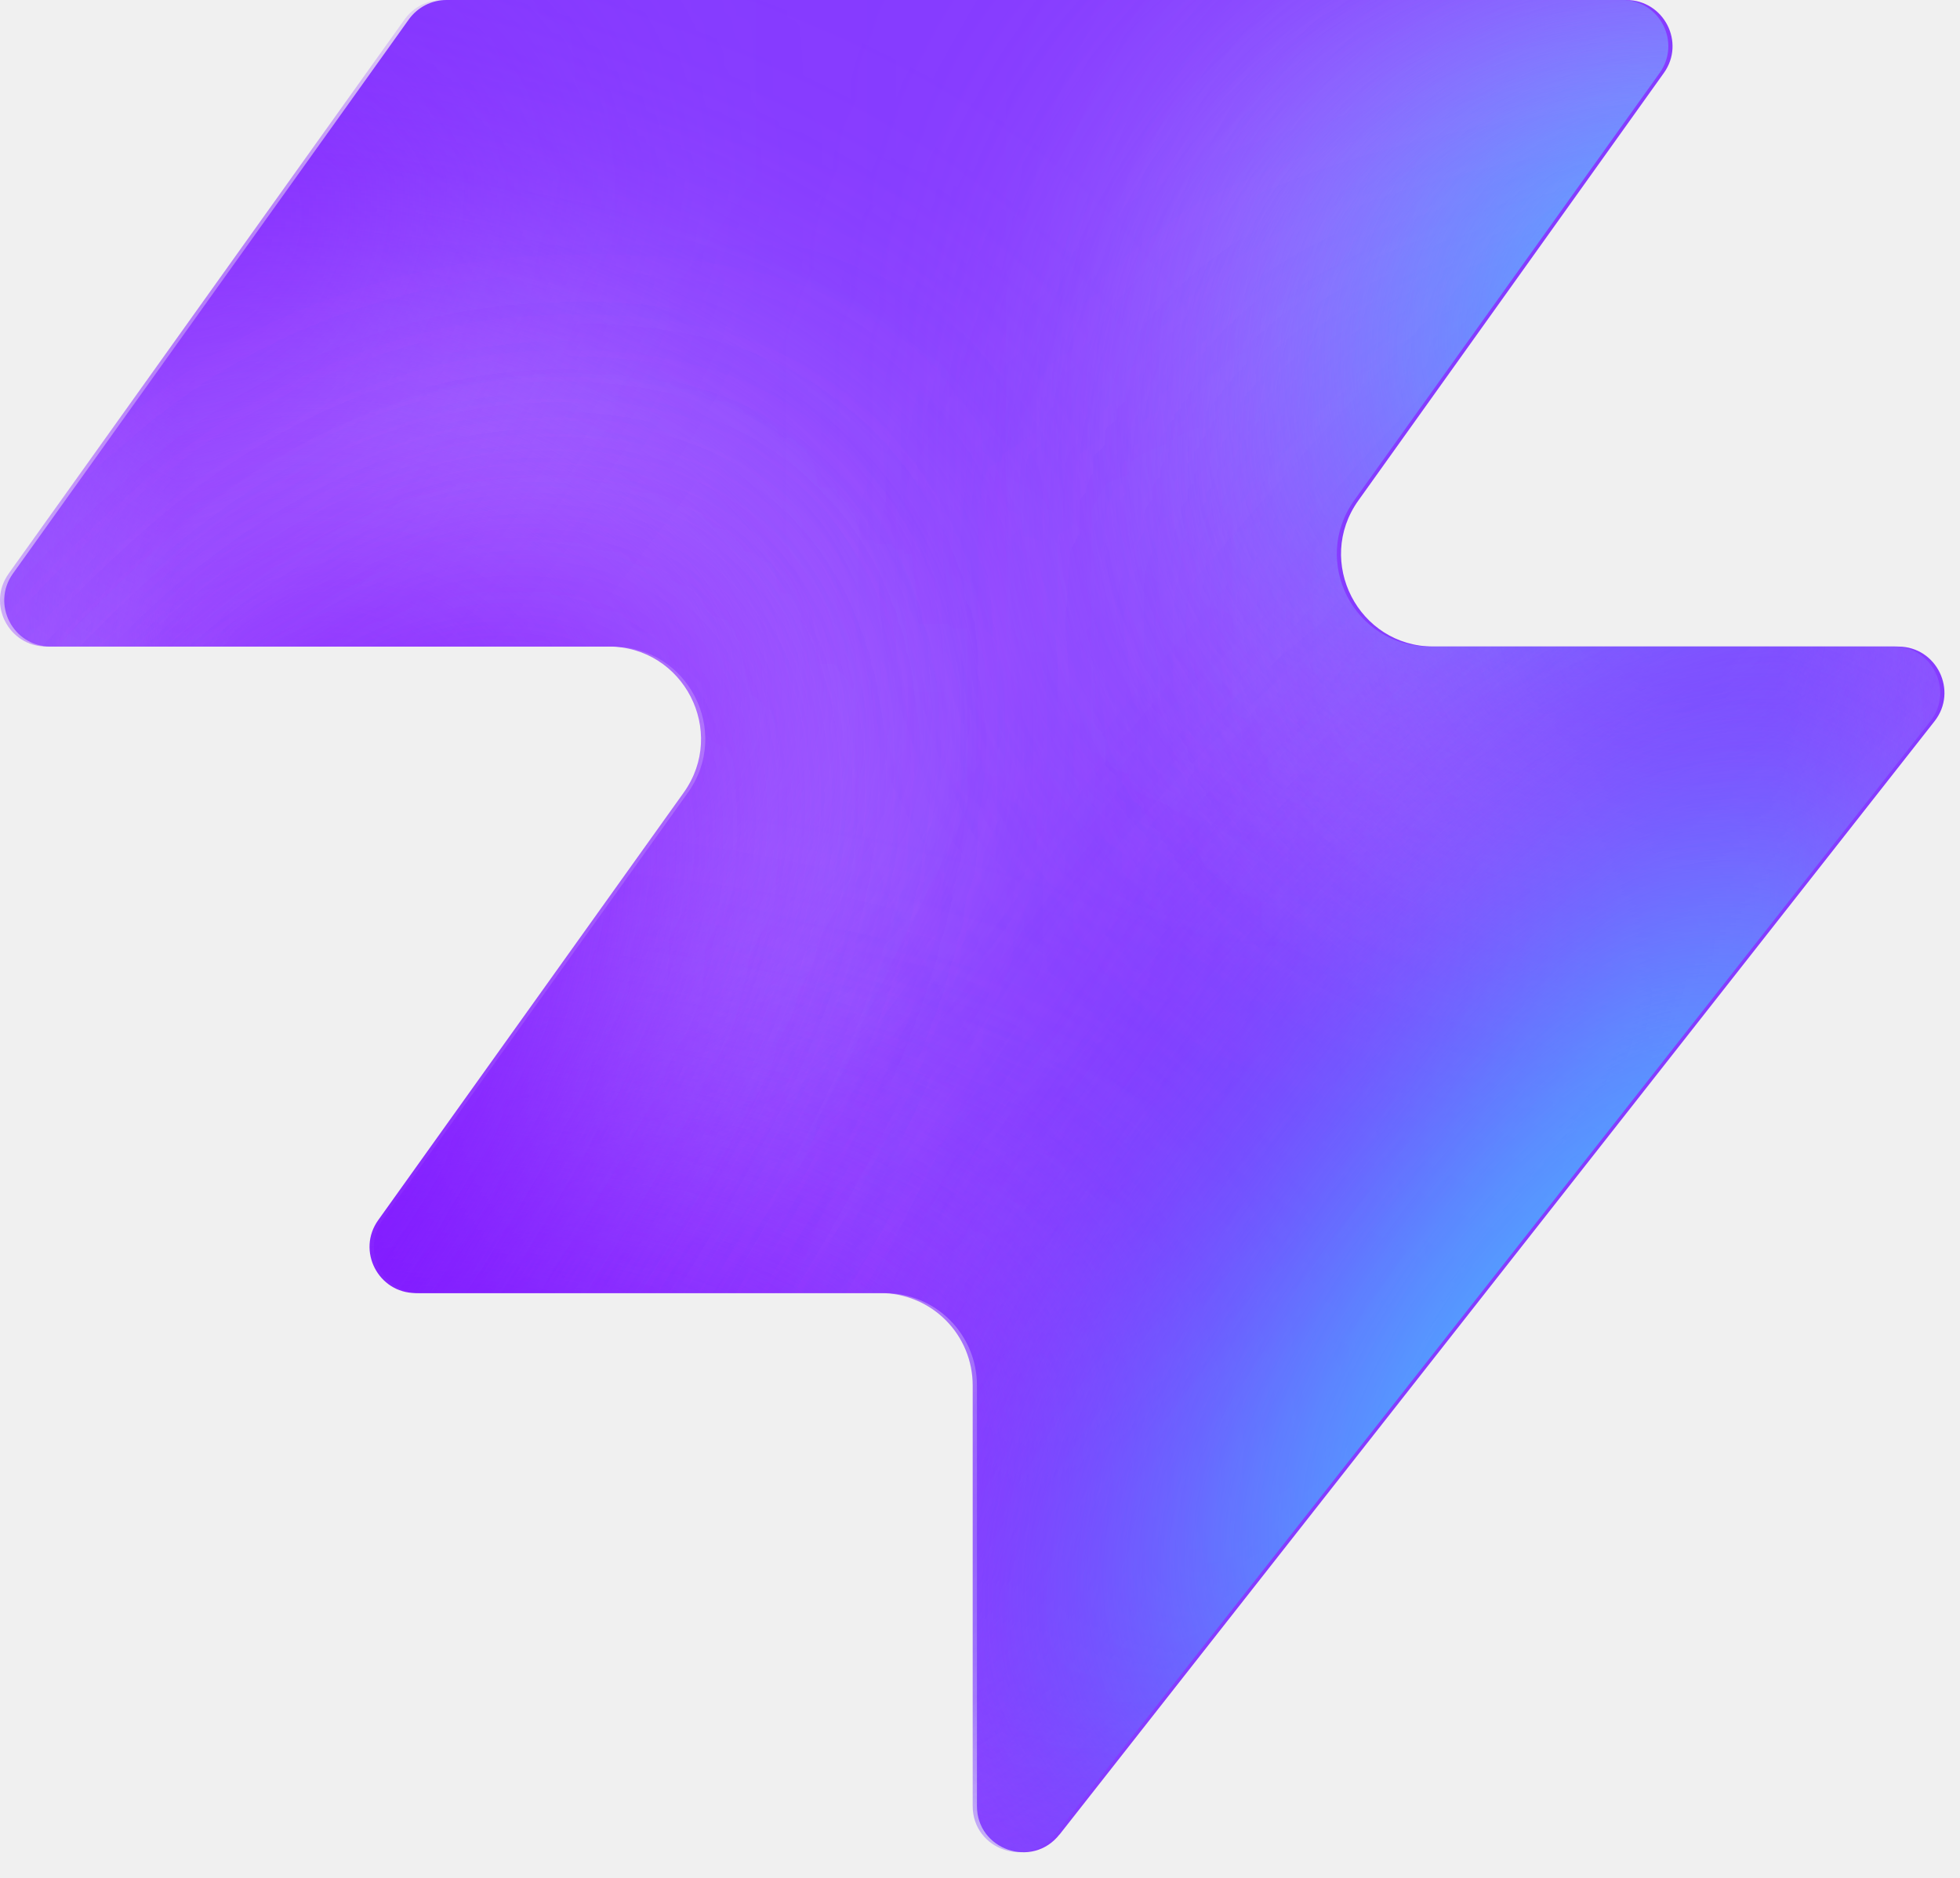
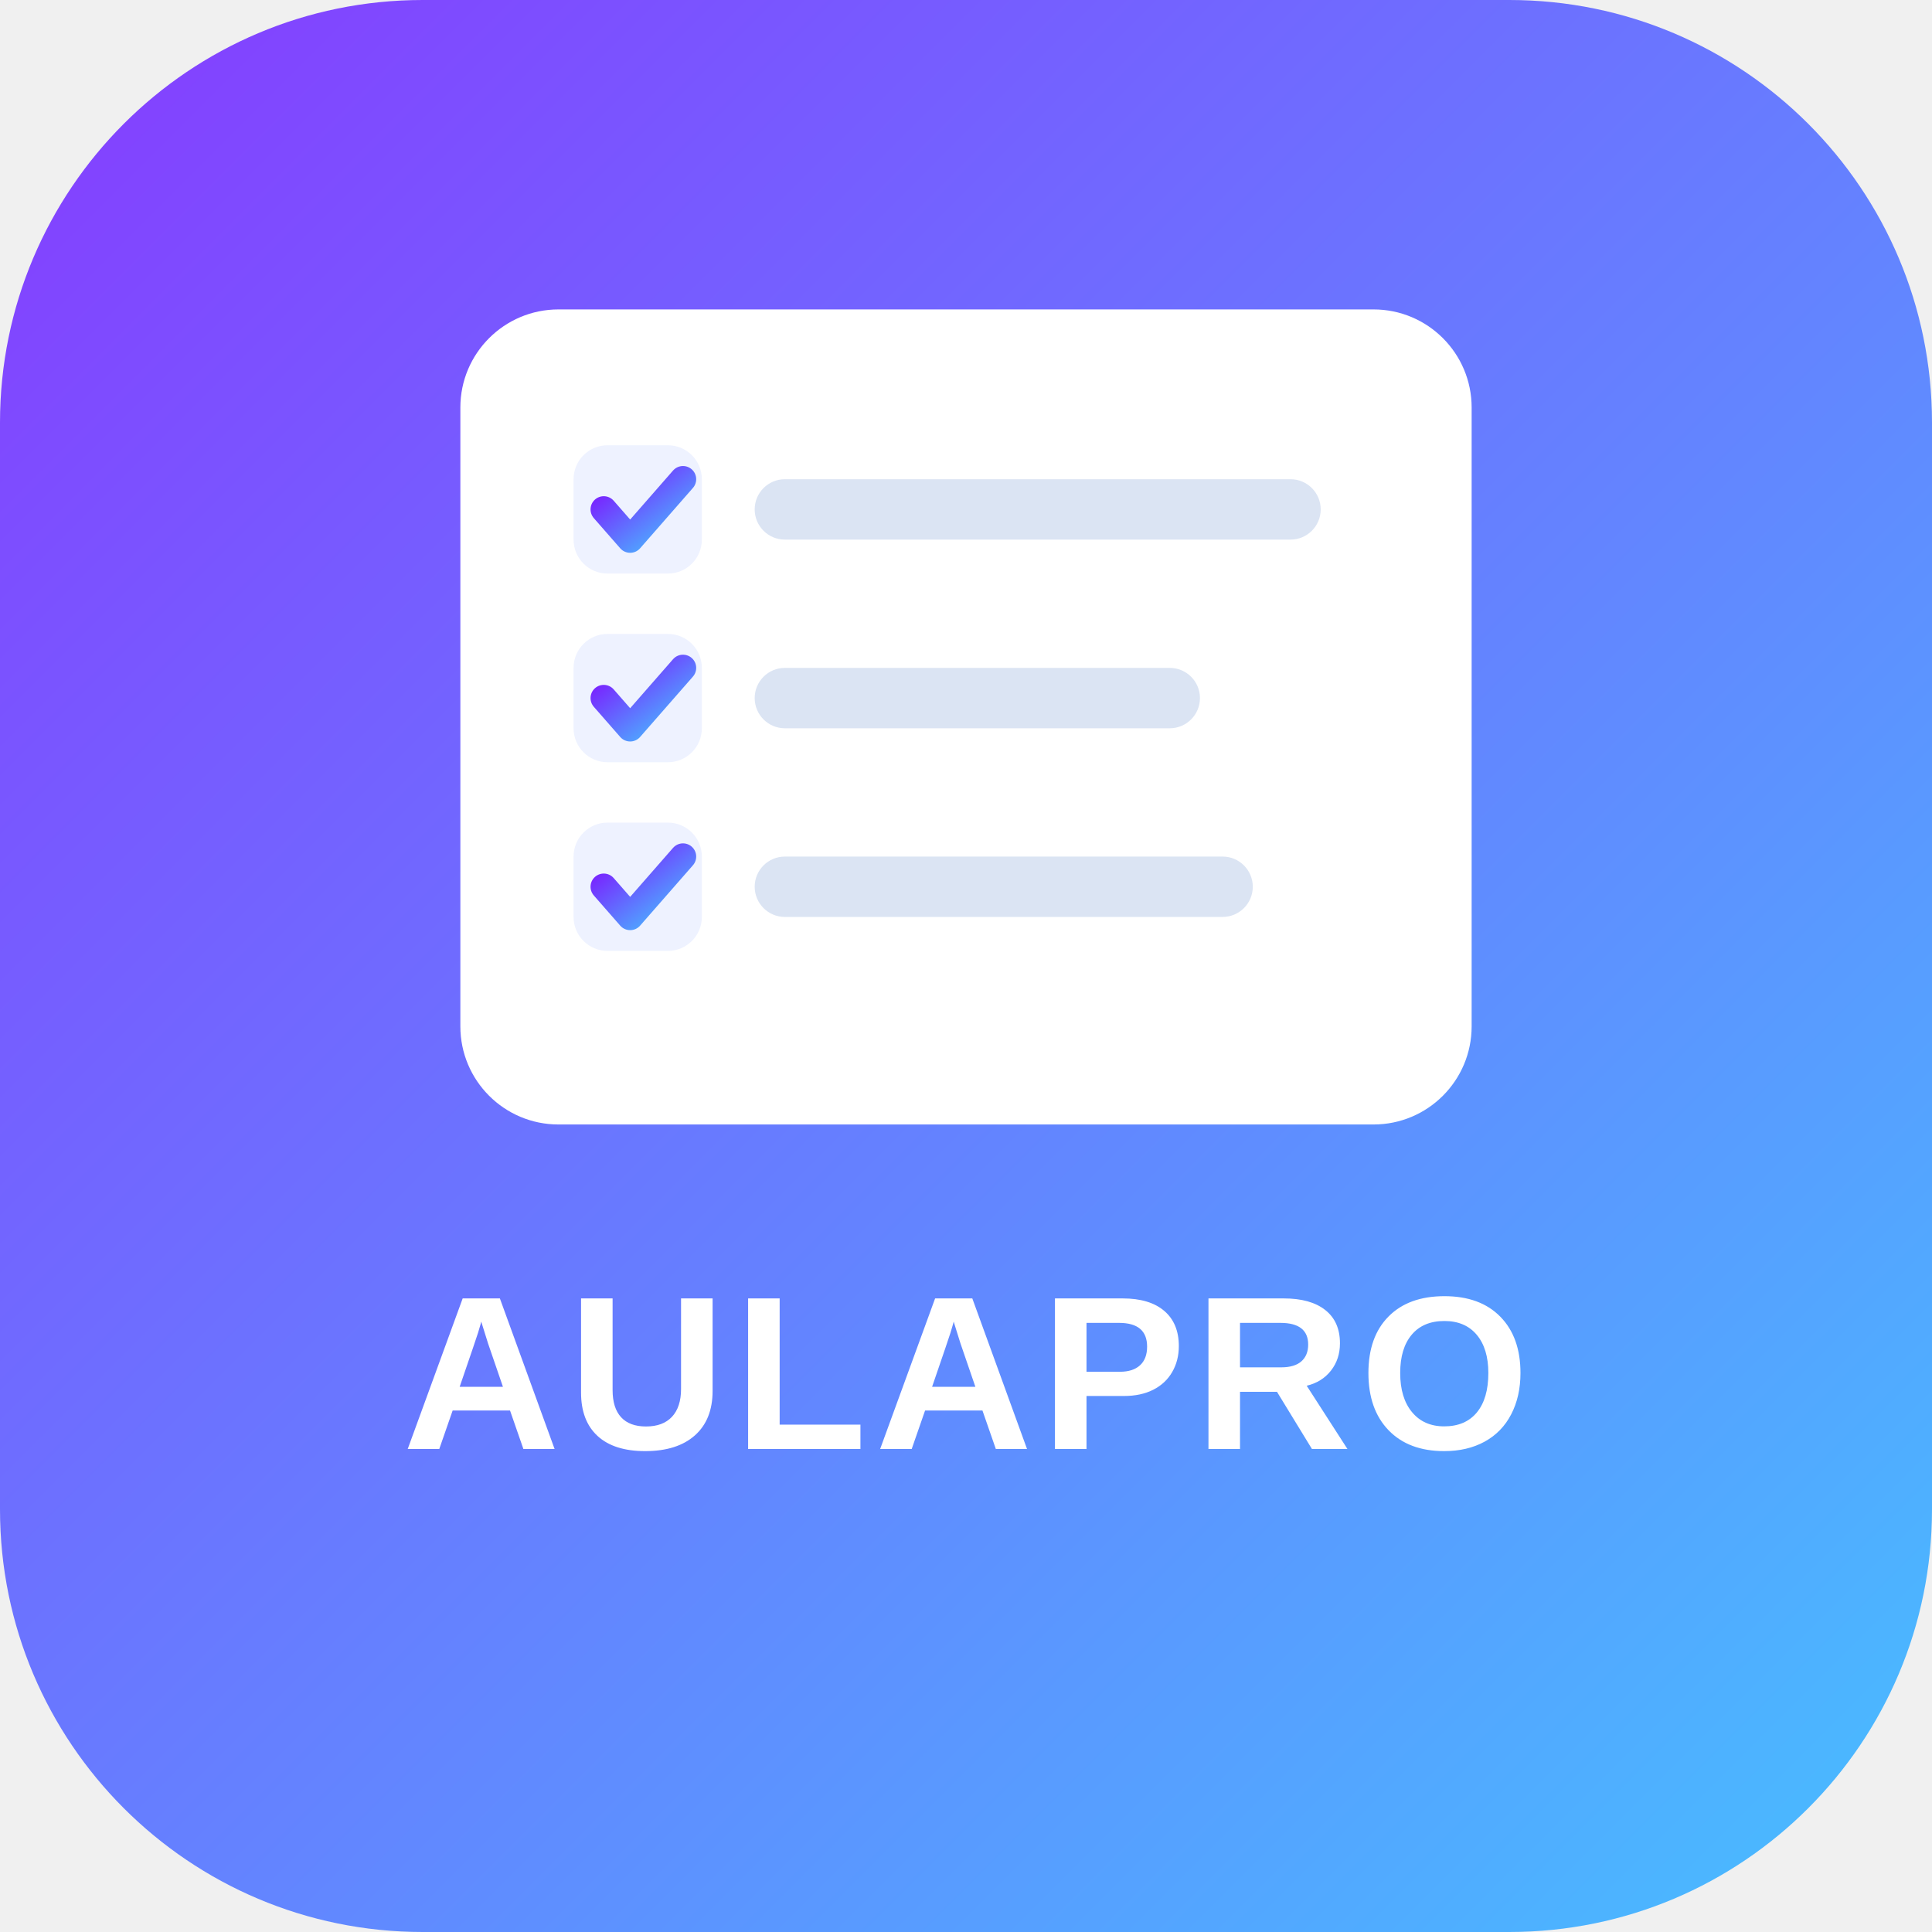
- <svg xmlns="http://www.w3.org/2000/svg" width="48" height="46" fill="none" viewBox="0 0 48 46">
-   <path fill="#863bff" d="M25.946 44.938c-.664.845-2.021.375-2.021-.698V33.937a2.26 2.26 0 0 0-2.262-2.262H10.287c-.92 0-1.456-1.04-.92-1.788l7.48-10.471c1.07-1.497 0-3.578-1.842-3.578H1.237c-.92 0-1.456-1.04-.92-1.788L10.013.474c.214-.297.556-.474.92-.474h28.894c.92 0 1.456 1.04.92 1.788l-7.48 10.471c-1.07 1.498 0 3.579 1.842 3.579h11.377c.943 0 1.473 1.088.89 1.83L25.947 44.94z" style="fill:#863bff;fill:color(display-p3 .525 .23 1);fill-opacity:1" />
-   <mask id="a" width="48" height="46" x="0" y="0" maskUnits="userSpaceOnUse" style="mask-type:alpha">
-     <path fill="#000" d="M25.842 44.938c-.664.844-2.021.375-2.021-.698V33.937a2.26 2.26 0 0 0-2.262-2.262H10.183c-.92 0-1.456-1.04-.92-1.788l7.48-10.471c1.07-1.498 0-3.579-1.842-3.579H1.133c-.92 0-1.456-1.04-.92-1.787L9.91.473c.214-.297.556-.474.92-.474h28.894c.92 0 1.456 1.04.92 1.788l-7.48 10.471c-1.07 1.498 0 3.578 1.842 3.578h11.377c.943 0 1.473 1.088.89 1.832L25.843 44.94z" style="fill:#000;fill-opacity:1" />
-   </mask>
-   <g mask="url(#a)">
-     <g filter="url(#b)">
-       <ellipse cx="5.508" cy="14.704" fill="#ede6ff" rx="5.508" ry="14.704" style="fill:#ede6ff;fill:color(display-p3 .927 .903 1);fill-opacity:1" transform="matrix(.00324 1 1 -.00324 -4.47 31.516)" />
-     </g>
-     <g filter="url(#c)">
-       <ellipse cx="10.399" cy="29.851" fill="#ede6ff" rx="10.399" ry="29.851" style="fill:#ede6ff;fill:color(display-p3 .927 .903 1);fill-opacity:1" transform="matrix(.00324 1 1 -.00324 -39.328 7.883)" />
-     </g>
-     <g filter="url(#d)">
-       <ellipse cx="5.508" cy="30.487" fill="#7e14ff" rx="5.508" ry="30.487" style="fill:#7e14ff;fill:color(display-p3 .492 .077 1);fill-opacity:1" transform="rotate(89.814 -25.913 -14.639)scale(1 -1)" />
-     </g>
-     <g filter="url(#e)">
-       <ellipse cx="5.508" cy="30.599" fill="#7e14ff" rx="5.508" ry="30.599" style="fill:#7e14ff;fill:color(display-p3 .492 .077 1);fill-opacity:1" transform="rotate(89.814 -32.644 -3.334)scale(1 -1)" />
-     </g>
-     <g filter="url(#f)">
-       <ellipse cx="5.508" cy="30.599" fill="#7e14ff" rx="5.508" ry="30.599" style="fill:#7e14ff;fill:color(display-p3 .492 .077 1);fill-opacity:1" transform="matrix(.00324 1 1 -.00324 -34.34 30.47)" />
-     </g>
-     <g filter="url(#g)">
-       <ellipse cx="14.072" cy="22.078" fill="#ede6ff" rx="14.072" ry="22.078" style="fill:#ede6ff;fill:color(display-p3 .927 .903 1);fill-opacity:1" transform="rotate(93.35 24.506 48.493)scale(-1 1)" />
-     </g>
-     <g filter="url(#h)">
-       <ellipse cx="3.47" cy="21.501" fill="#7e14ff" rx="3.47" ry="21.501" style="fill:#7e14ff;fill:color(display-p3 .492 .077 1);fill-opacity:1" transform="rotate(89.009 28.708 47.59)scale(-1 1)" />
-     </g>
-     <g filter="url(#i)">
-       <ellipse cx="3.47" cy="21.501" fill="#7e14ff" rx="3.47" ry="21.501" style="fill:#7e14ff;fill:color(display-p3 .492 .077 1);fill-opacity:1" transform="rotate(89.009 28.708 47.59)scale(-1 1)" />
-     </g>
-     <g filter="url(#j)">
-       <ellipse cx=".387" cy="8.972" fill="#7e14ff" rx="4.407" ry="29.108" style="fill:#7e14ff;fill:color(display-p3 .492 .077 1);fill-opacity:1" transform="rotate(39.51 .387 8.972)" />
-     </g>
-     <g filter="url(#k)">
-       <ellipse cx="47.523" cy="-6.092" fill="#7e14ff" rx="4.407" ry="29.108" style="fill:#7e14ff;fill:color(display-p3 .492 .077 1);fill-opacity:1" transform="rotate(37.892 47.523 -6.092)" />
-     </g>
-     <g filter="url(#l)">
-       <ellipse cx="41.412" cy="6.333" fill="#47bfff" rx="5.971" ry="9.665" style="fill:#47bfff;fill:color(display-p3 .28 .748 1);fill-opacity:1" transform="rotate(37.892 41.412 6.333)" />
-     </g>
-     <g filter="url(#m)">
-       <ellipse cx="-1.879" cy="38.332" fill="#7e14ff" rx="4.407" ry="29.108" style="fill:#7e14ff;fill:color(display-p3 .492 .077 1);fill-opacity:1" transform="rotate(37.892 -1.88 38.332)" />
-     </g>
-     <g filter="url(#n)">
-       <ellipse cx="-1.879" cy="38.332" fill="#7e14ff" rx="4.407" ry="29.108" style="fill:#7e14ff;fill:color(display-p3 .492 .077 1);fill-opacity:1" transform="rotate(37.892 -1.88 38.332)" />
-     </g>
-     <g filter="url(#o)">
-       <ellipse cx="35.651" cy="29.907" fill="#7e14ff" rx="4.407" ry="29.108" style="fill:#7e14ff;fill:color(display-p3 .492 .077 1);fill-opacity:1" transform="rotate(37.892 35.651 29.907)" />
-     </g>
-     <g filter="url(#p)">
-       <ellipse cx="38.418" cy="32.4" fill="#47bfff" rx="5.971" ry="15.297" style="fill:#47bfff;fill:color(display-p3 .28 .748 1);fill-opacity:1" transform="rotate(37.892 38.418 32.4)" />
-     </g>
-   </g>
+ <svg xmlns="http://www.w3.org/2000/svg" width="512" height="512" viewBox="0 0 512 512" fill="none">
  <defs>
-     <filter id="b" width="60.045" height="41.654" x="-19.77" y="16.149" color-interpolation-filters="sRGB" filterUnits="userSpaceOnUse">
-       <feFlood flood-opacity="0" result="BackgroundImageFix" />
-       <feBlend in="SourceGraphic" in2="BackgroundImageFix" result="shape" />
-       <feGaussianBlur result="effect1_foregroundBlur_2002_17158" stdDeviation="7.659" />
-     </filter>
-     <filter id="c" width="90.34" height="51.437" x="-54.613" y="-7.533" color-interpolation-filters="sRGB" filterUnits="userSpaceOnUse">
-       <feFlood flood-opacity="0" result="BackgroundImageFix" />
-       <feBlend in="SourceGraphic" in2="BackgroundImageFix" result="shape" />
-       <feGaussianBlur result="effect1_foregroundBlur_2002_17158" stdDeviation="7.659" />
-     </filter>
-     <filter id="d" width="79.355" height="29.4" x="-49.64" y="2.03" color-interpolation-filters="sRGB" filterUnits="userSpaceOnUse">
-       <feFlood flood-opacity="0" result="BackgroundImageFix" />
-       <feBlend in="SourceGraphic" in2="BackgroundImageFix" result="shape" />
-       <feGaussianBlur result="effect1_foregroundBlur_2002_17158" stdDeviation="4.596" />
-     </filter>
-     <filter id="e" width="79.579" height="29.4" x="-45.045" y="20.029" color-interpolation-filters="sRGB" filterUnits="userSpaceOnUse">
-       <feFlood flood-opacity="0" result="BackgroundImageFix" />
-       <feBlend in="SourceGraphic" in2="BackgroundImageFix" result="shape" />
-       <feGaussianBlur result="effect1_foregroundBlur_2002_17158" stdDeviation="4.596" />
-     </filter>
-     <filter id="f" width="79.579" height="29.4" x="-43.513" y="21.178" color-interpolation-filters="sRGB" filterUnits="userSpaceOnUse">
-       <feFlood flood-opacity="0" result="BackgroundImageFix" />
-       <feBlend in="SourceGraphic" in2="BackgroundImageFix" result="shape" />
-       <feGaussianBlur result="effect1_foregroundBlur_2002_17158" stdDeviation="4.596" />
-     </filter>
-     <filter id="g" width="74.749" height="58.852" x="15.756" y="-17.901" color-interpolation-filters="sRGB" filterUnits="userSpaceOnUse">
-       <feFlood flood-opacity="0" result="BackgroundImageFix" />
-       <feBlend in="SourceGraphic" in2="BackgroundImageFix" result="shape" />
-       <feGaussianBlur result="effect1_foregroundBlur_2002_17158" stdDeviation="7.659" />
-     </filter>
-     <filter id="h" width="61.377" height="25.362" x="23.548" y="2.284" color-interpolation-filters="sRGB" filterUnits="userSpaceOnUse">
-       <feFlood flood-opacity="0" result="BackgroundImageFix" />
-       <feBlend in="SourceGraphic" in2="BackgroundImageFix" result="shape" />
-       <feGaussianBlur result="effect1_foregroundBlur_2002_17158" stdDeviation="4.596" />
-     </filter>
-     <filter id="i" width="61.377" height="25.362" x="23.548" y="2.284" color-interpolation-filters="sRGB" filterUnits="userSpaceOnUse">
-       <feFlood flood-opacity="0" result="BackgroundImageFix" />
-       <feBlend in="SourceGraphic" in2="BackgroundImageFix" result="shape" />
-       <feGaussianBlur result="effect1_foregroundBlur_2002_17158" stdDeviation="4.596" />
-     </filter>
-     <filter id="j" width="56.045" height="63.649" x="-27.636" y="-22.853" color-interpolation-filters="sRGB" filterUnits="userSpaceOnUse">
-       <feFlood flood-opacity="0" result="BackgroundImageFix" />
-       <feBlend in="SourceGraphic" in2="BackgroundImageFix" result="shape" />
-       <feGaussianBlur result="effect1_foregroundBlur_2002_17158" stdDeviation="4.596" />
-     </filter>
-     <filter id="k" width="54.814" height="64.646" x="20.116" y="-38.415" color-interpolation-filters="sRGB" filterUnits="userSpaceOnUse">
-       <feFlood flood-opacity="0" result="BackgroundImageFix" />
-       <feBlend in="SourceGraphic" in2="BackgroundImageFix" result="shape" />
-       <feGaussianBlur result="effect1_foregroundBlur_2002_17158" stdDeviation="4.596" />
-     </filter>
-     <filter id="l" width="33.541" height="35.313" x="24.641" y="-11.323" color-interpolation-filters="sRGB" filterUnits="userSpaceOnUse">
-       <feFlood flood-opacity="0" result="BackgroundImageFix" />
-       <feBlend in="SourceGraphic" in2="BackgroundImageFix" result="shape" />
-       <feGaussianBlur result="effect1_foregroundBlur_2002_17158" stdDeviation="4.596" />
-     </filter>
-     <filter id="m" width="54.814" height="64.646" x="-29.286" y="6.009" color-interpolation-filters="sRGB" filterUnits="userSpaceOnUse">
-       <feFlood flood-opacity="0" result="BackgroundImageFix" />
-       <feBlend in="SourceGraphic" in2="BackgroundImageFix" result="shape" />
-       <feGaussianBlur result="effect1_foregroundBlur_2002_17158" stdDeviation="4.596" />
-     </filter>
-     <filter id="n" width="54.814" height="64.646" x="-29.286" y="6.009" color-interpolation-filters="sRGB" filterUnits="userSpaceOnUse">
-       <feFlood flood-opacity="0" result="BackgroundImageFix" />
-       <feBlend in="SourceGraphic" in2="BackgroundImageFix" result="shape" />
-       <feGaussianBlur result="effect1_foregroundBlur_2002_17158" stdDeviation="4.596" />
-     </filter>
-     <filter id="o" width="54.814" height="64.646" x="8.244" y="-2.416" color-interpolation-filters="sRGB" filterUnits="userSpaceOnUse">
-       <feFlood flood-opacity="0" result="BackgroundImageFix" />
-       <feBlend in="SourceGraphic" in2="BackgroundImageFix" result="shape" />
-       <feGaussianBlur result="effect1_foregroundBlur_2002_17158" stdDeviation="4.596" />
-     </filter>
-     <filter id="p" width="39.409" height="43.623" x="18.713" y="10.588" color-interpolation-filters="sRGB" filterUnits="userSpaceOnUse">
-       <feFlood flood-opacity="0" result="BackgroundImageFix" />
-       <feBlend in="SourceGraphic" in2="BackgroundImageFix" result="shape" />
-       <feGaussianBlur result="effect1_foregroundBlur_2002_17158" stdDeviation="4.596" />
-     </filter>
+     <linearGradient id="bg" x1="0" y1="0" x2="512" y2="512" gradientUnits="userSpaceOnUse">
+       <stop offset="0" stop-color="#863bff" />
+       <stop offset="1" stop-color="#47bfff" />
+     </linearGradient>
+     <linearGradient id="check" x1="0" y1="0" x2="1" y2="1">
+       <stop offset="0" stop-color="#7e14ff" />
+       <stop offset="1" stop-color="#47bfff" />
+     </linearGradient>
  </defs>
+   <rect width="512" height="512" rx="112" fill="url(#bg)" />
+   <rect x="122" y="82" width="268" height="216" rx="26" fill="#ffffff" />
+   <rect x="152" y="118" width="34" height="34" rx="9" fill="#eef2ff" />
+   <path d="M160 135l7 8 14-16" stroke="url(#check)" stroke-width="7" stroke-linecap="round" stroke-linejoin="round" fill="none" />
+   <rect x="200" y="127" width="150" height="16" rx="8" fill="#dbe4f3" />
+   <rect x="152" y="168" width="34" height="34" rx="9" fill="#eef2ff" />
+   <path d="M160 185l7 8 14-16" stroke="url(#check)" stroke-width="7" stroke-linecap="round" stroke-linejoin="round" fill="none" />
+   <rect x="200" y="177" width="118" height="16" rx="8" fill="#dbe4f3" />
+   <rect x="152" y="218" width="34" height="34" rx="9" fill="#eef2ff" />
+   <path d="M160 235l7 8 14-16" stroke="url(#check)" stroke-width="7" stroke-linecap="round" stroke-linejoin="round" fill="none" />
+   <rect x="200" y="227" width="132" height="16" rx="8" fill="#dbe4f3" />
+   <text x="256" y="384" text-anchor="middle" font-family="Arial, Helvetica, sans-serif" font-weight="800" font-size="58" letter-spacing="2" fill="#ffffff">AULAPRO</text>
</svg>
